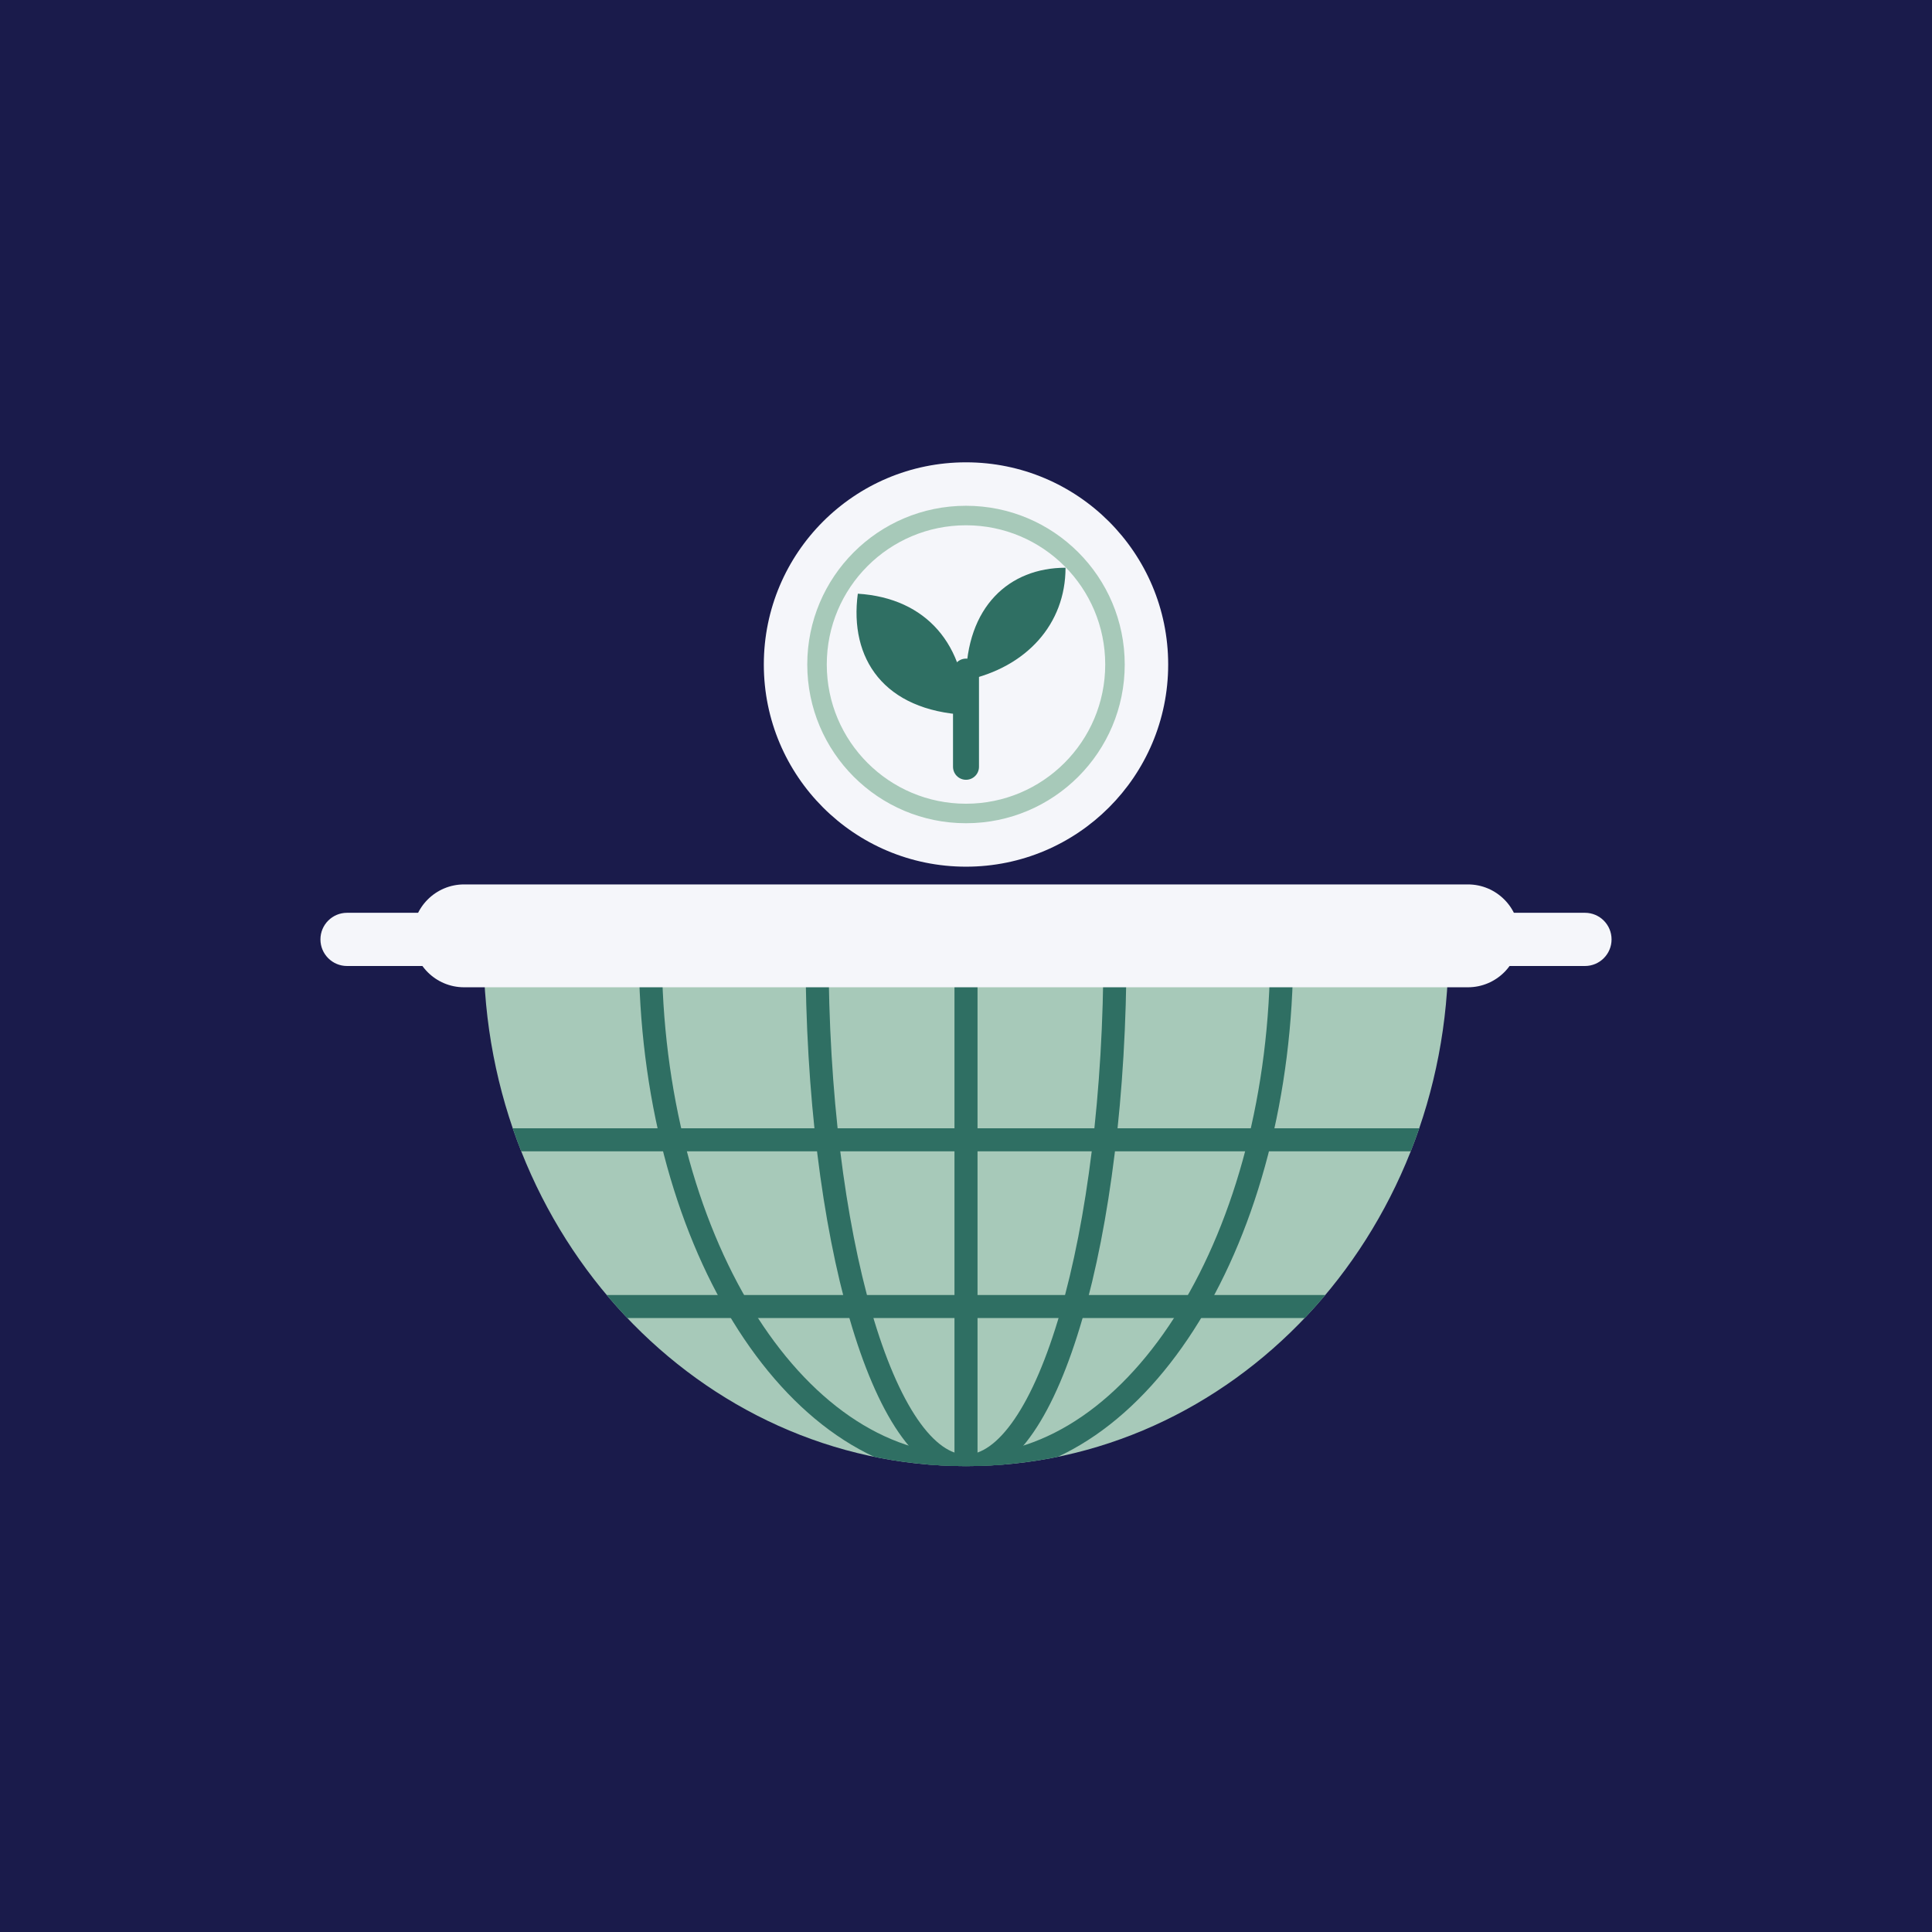
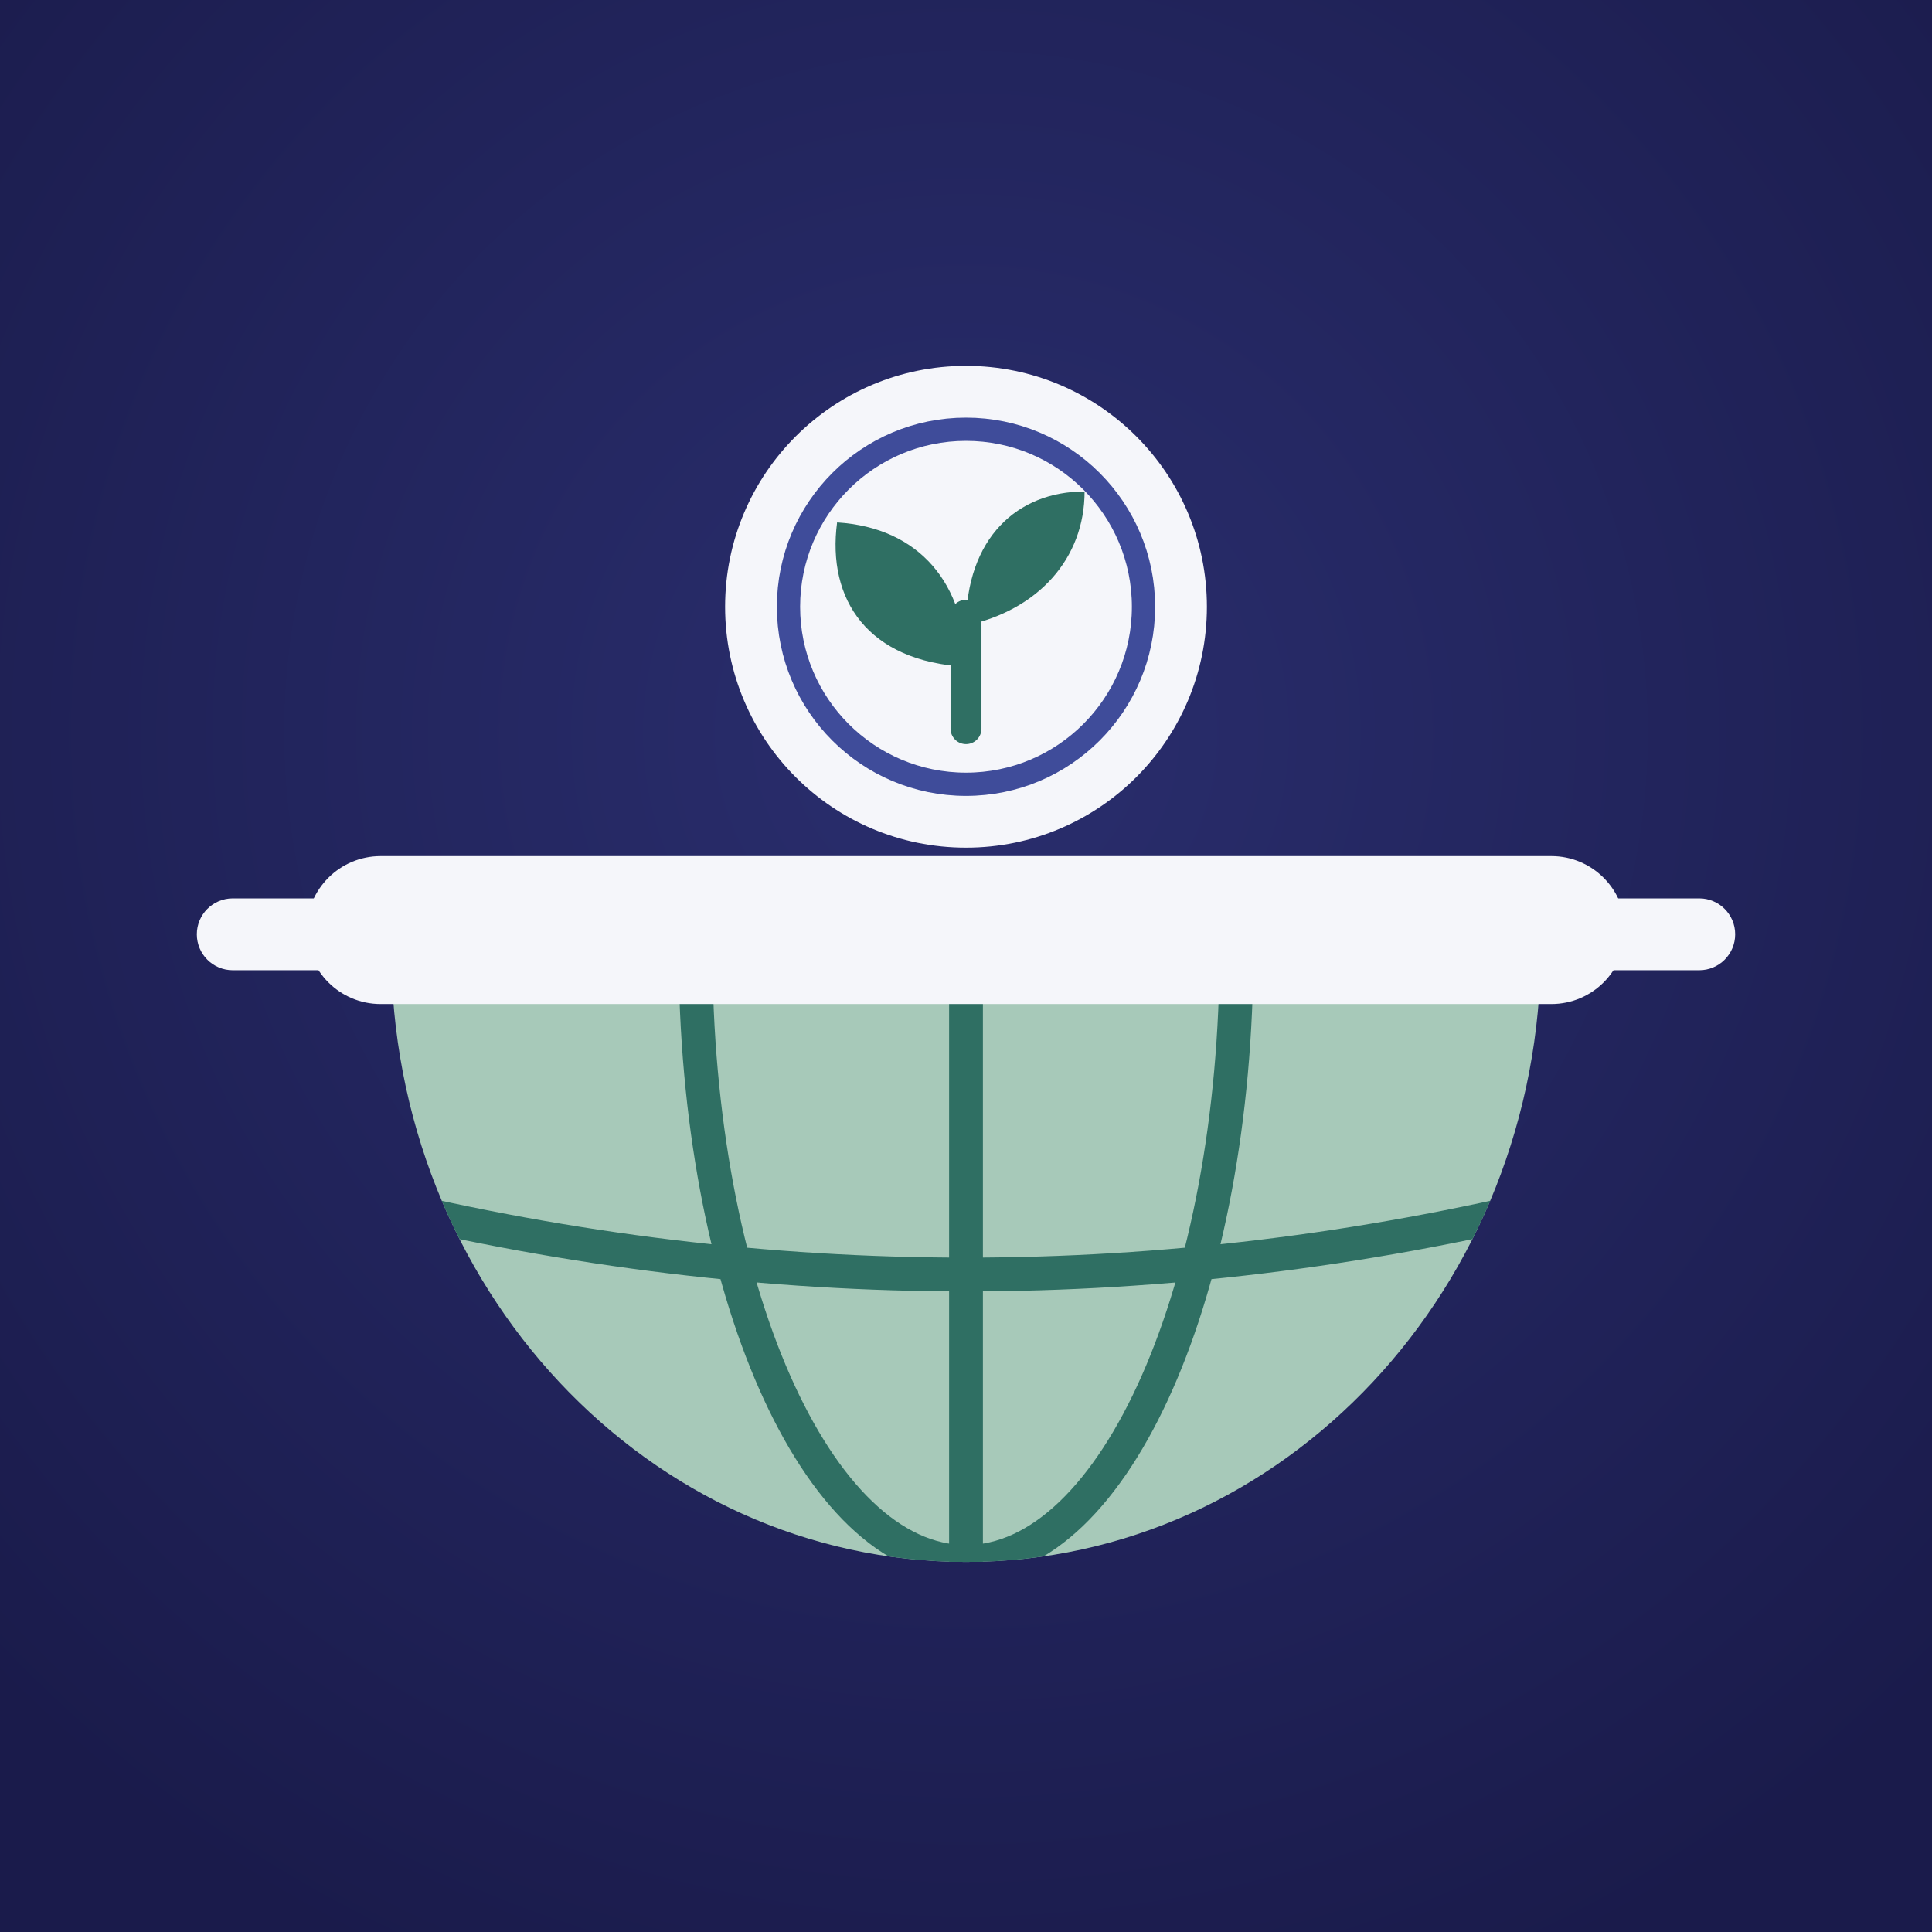
<svg xmlns="http://www.w3.org/2000/svg" width="1024" height="1024" viewBox="0 0 1024 1024">
-   <rect width="1024" height="1024" rx="0" fill="#1A1B4B" />
-   <g transform="translate(30.72 30.72) scale(0.94)">
+   <defs>
+     <radialGradient id="glow" cx="50%" cy="38%" r="70%">
+       <stop offset="0" stop-color="#2A2E6E" />
+       <stop offset="1" stop-color="#1A1B4B" />
+     </radialGradient>
+   </defs>
+   <rect width="1024" height="1024" rx="0" fill="url(#glow)" />
+   <g transform="translate(-61.44 -61.44) scale(1.12)">
    <g transform="translate(0 24)">
      <defs>
        <clipPath id="bowl">
          <path d="M240 480 A272 290 0 0 0 784 480 Z" />
        </clipPath>
      </defs>
      <circle cx="512" cy="318" r="114" fill="#F5F6FA" />
-       <circle cx="512" cy="318" r="84" fill="none" stroke="#A7C9B9" stroke-width="11" />
+       <circle cx="512" cy="318" r="84" fill="none" stroke="#3F4C9A" stroke-width="11" />
      <g transform="translate(512 322) scale(1.22) translate(-512 -292)">
        <path d="M512 336 V292" stroke="#2F6F63" stroke-width="12" stroke-linecap="round" />
        <path d="M512 312 C474 310 458 286 462 256 C494 258 512 280 512 312 Z" fill="#2F6F63" />
        <path d="M512 296 C540 290 558 270 558 244 C532 244 512 262 512 296 Z" fill="#2F6F63" />
      </g>
      <path d="M240 480 A272 290 0 0 0 784 480 Z" fill="#A7C9B9" />
-       <g clip-path="url(#bowl)" fill="none" stroke="#2F6F63" stroke-width="13" stroke-linecap="round">
-         <ellipse cx="512" cy="480" rx="178" ry="290" />
-         <ellipse cx="512" cy="480" rx="84" ry="290" />
+       <g clip-path="url(#bowl)" fill="none" stroke="#2F6F63" stroke-width="16" stroke-linecap="round">
+         <ellipse cx="512" cy="480" rx="128" ry="290" />
        <path d="M512 480 V780" />
-         <path d="M200 586 H824" />
-         <path d="M200 680 H824" />
+         <path d="M232 600 Q512 668 792 600" />
      </g>
-       <rect x="148" y="458" width="728" height="30" rx="15" fill="#F5F6FA" />
-       <rect x="200" y="442" width="624" height="58" rx="29" fill="#F5F6FA" />
+       <rect x="148" y="456" width="728" height="34" rx="17" fill="#F5F6FA" />
+       <rect x="200" y="436" width="624" height="70" rx="35" fill="#F5F6FA" />
    </g>
  </g>
</svg>
